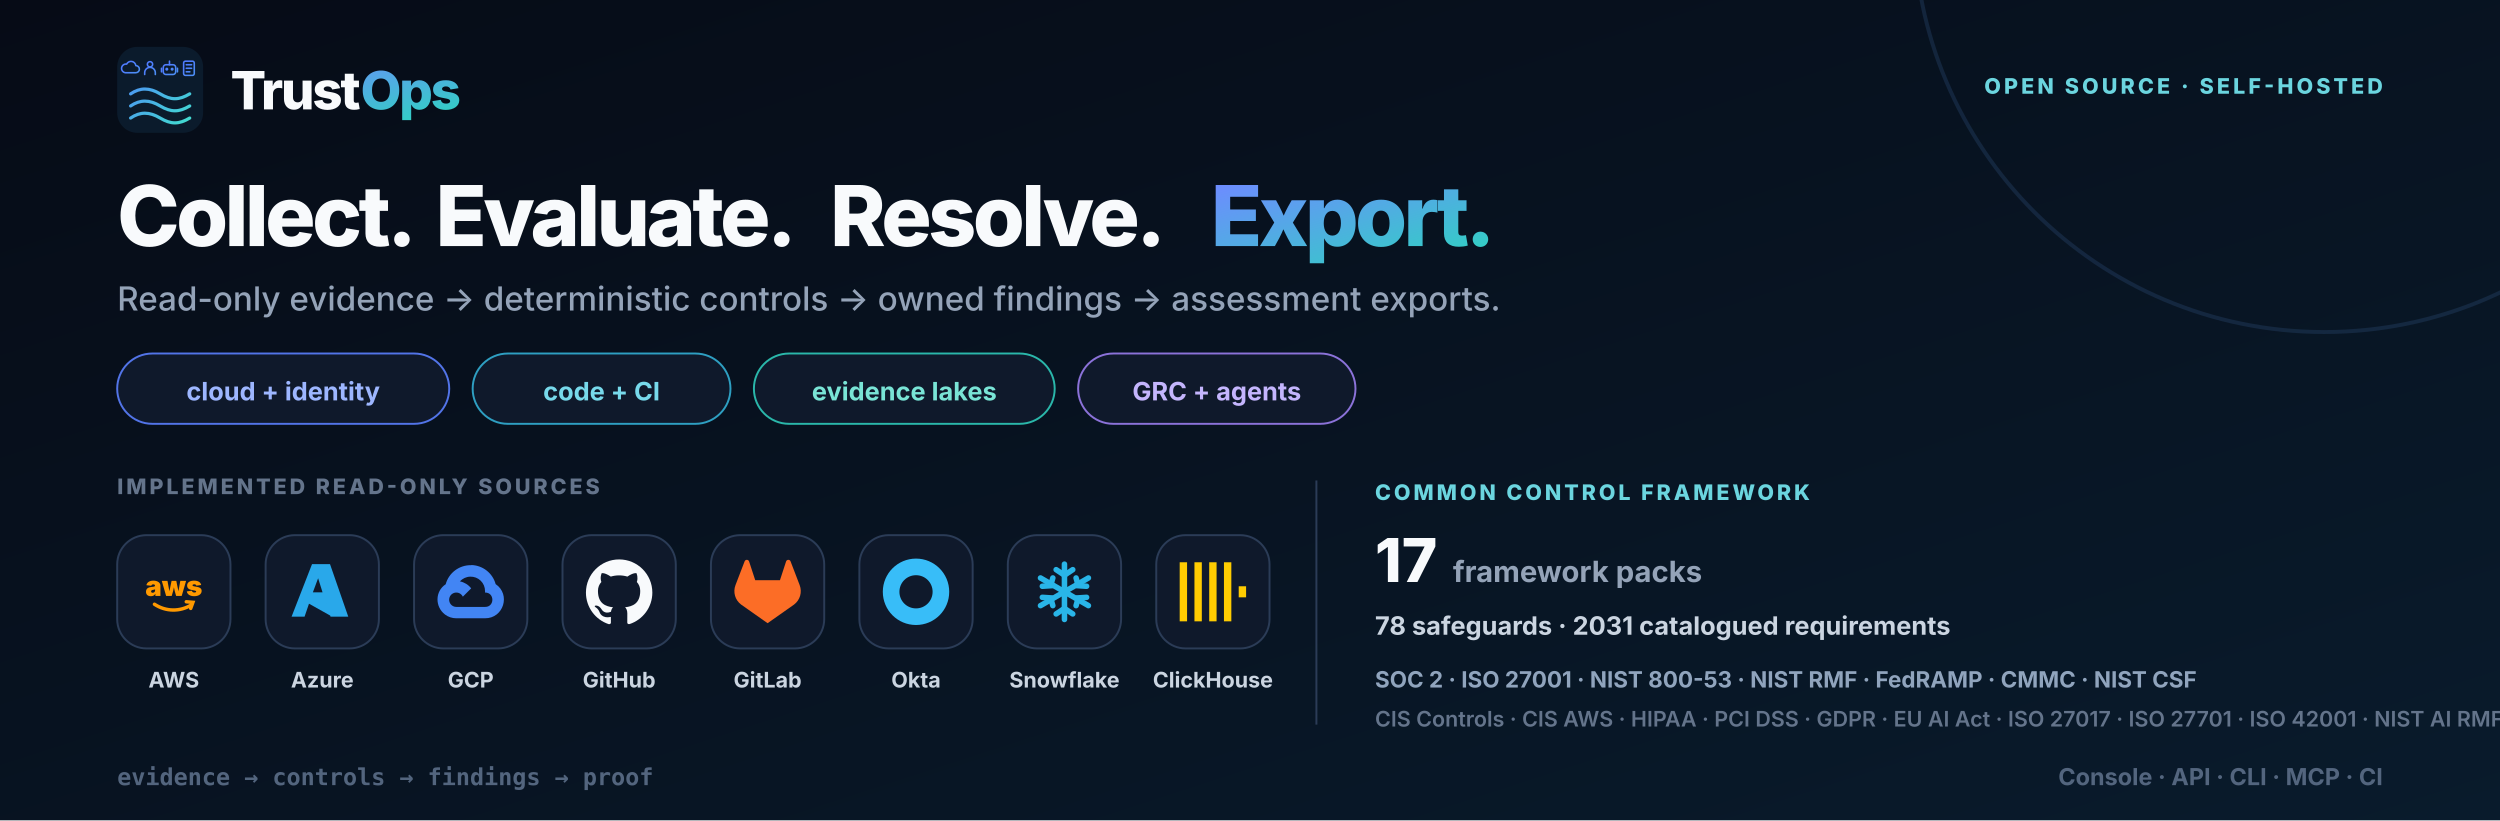
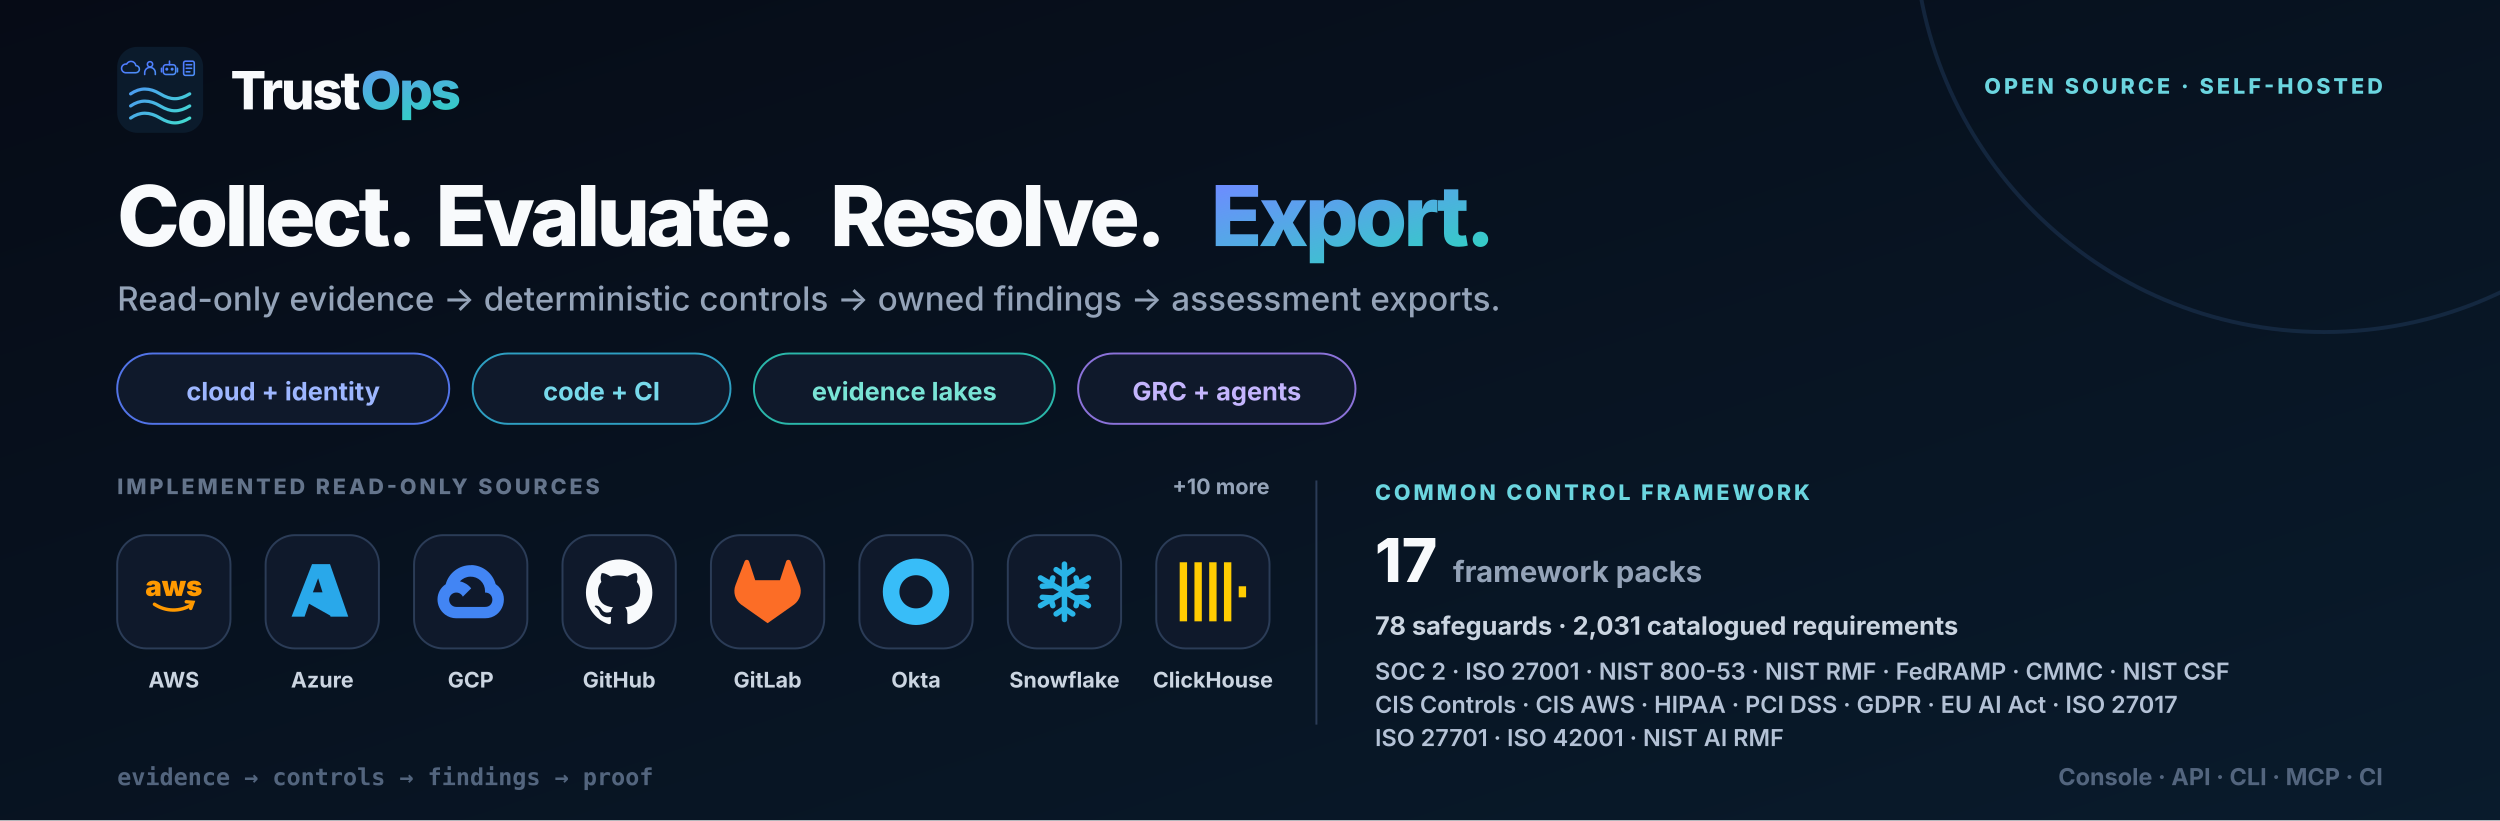
<svg xmlns="http://www.w3.org/2000/svg" width="1280" height="420" viewBox="0 0 1280 420" role="img" aria-labelledby="title desc">
  <defs>
    <linearGradient id="bg" x1="0" y1="0" x2="1" y2="1">
      <stop stop-color="#060b16" />
      <stop offset="1" stop-color="#091b2c" />
    </linearGradient>
    <linearGradient id="brand" x1="0" y1="0" x2="1" y2="1">
      <stop stop-color="#6d8cff" />
      <stop offset="1" stop-color="#2dd4bf" />
    </linearGradient>
    <symbol id="mark" viewBox="0 0 64 64">
      <defs>
        <linearGradient id="accent" gradientUnits="userSpaceOnUse" x1="4" y1="7" x2="55" y2="58">
          <stop stop-color="#4f7cff" />
          <stop offset="1" stop-color="#42dfcf" />
        </linearGradient>
      </defs>
      <rect width="64" height="64" rx="15" fill="#0b1b2c" />
      <g fill="none" stroke="url(#accent)" color="#5b9aff" stroke-linecap="round" stroke-linejoin="round">
        <g stroke-width="1.8">
          <g transform="translate(4 10) scale(.66)">
            <path d="M3 14h12a4 4 0 0 0 0-8 5.5 5.5 0 0 0-10.4-1.7A4.5 4.5 0 0 0 3 14Z" />
          </g>
          <g transform="translate(18.5 10) scale(.66)">
            <circle cx="9" cy="4.5" r="3" />
            <path d="M3 16v-2a6 6 0 0 1 12 0v2" />
          </g>
          <g transform="translate(33 10) scale(.66)">
            <rect x="2" y="5" width="14" height="11" rx="3" />
            <path d="M9 5V1M0 9v4M18 9v4" />
            <circle cx="6" cy="10" r=".9" fill="currentColor" />
            <circle cx="12" cy="10" r=".9" fill="currentColor" />
          </g>
          <g transform="translate(47.5 10) scale(.66)">
            <rect x="3" y="1" width="12" height="16" rx="2" />
            <path d="M6 5h6M6 9h6M6 13h4" />
          </g>
        </g>
        <g stroke-width="2.4">
          <path d="M10 35c7-4.8 14-4.8 22 0s14 4.8 22 0M10 44c7-4.8 14-4.8 22 0s14 4.8 22 0M10 53c7-4.8 14-4.8 22 0s14 4.8 22 0" />
        </g>
      </g>
    </symbol>
    <symbol id="aws" viewBox="0 0 24 24">
      <text x="12" y="13.5" text-anchor="middle" font-size="10" font-weight="850" fill="currentColor">aws</text>
      <path d="M5 16.5c4.1 2.7 9.2 2.8 13.4.2M16.5 15.6l2.4.2-.8 2.2" fill="none" stroke="currentColor" stroke-width="1.25" stroke-linecap="round" />
    </symbol>
    <symbol id="azure" viewBox="0 0 24 24">
      <path d="M8.3 2h6.5l6.6 19H15l-1.6-4.7H7.2L5.6 21H.9L8.3 2Zm.3 10.2h3.5l-1.6-5.1-1.9 5.1Zm3.8 2 3.2 6.8-8.4-4.7h6.1l-.9-2.1Z" fill="currentColor" />
    </symbol>
    <symbol id="gcp" viewBox="0 0 24 24">
      <path d="M12.19 2.38a9.344 9.344 0 0 0-9.234 6.893c-3.875 2.551-3.922 8.11-.247 10.941a6.717 6.717 0 0 0 4.077 1.356h10.394c6.687.053 9.376-8.605 3.835-12.35a9.365 9.365 0 0 0-8.825-6.893Zm-.358 4.146a5.186 5.186 0 0 1 5.348 5.228v.518c3.53-.07 3.53 5.262 0 5.193H6.785a2.597 2.597 0 1 1 2.371-3.698l3.013-3.012A6.747 6.747 0 0 0 8.11 8.24a5.186 5.186 0 0 1 3.722-1.714Z" fill="currentColor" />
    </symbol>
    <symbol id="github" viewBox="0 0 24 24">
      <path d="M12 .297c-6.63 0-12 5.373-12 12 0 5.303 3.438 9.8 8.205 11.385.6.113.82-.258.82-.577l-.015-2.04c-3.338.724-4.042-1.61-4.042-1.61-.546-1.385-1.335-1.755-1.335-1.755-1.087-.744.084-.729.084-.729 1.205.084 1.838 1.236 1.838 1.236 1.07 1.835 2.809 1.305 3.495.998.108-.776.417-1.305.76-1.605-2.665-.3-5.466-1.332-5.466-5.93 0-1.31.465-2.38 1.235-3.22-.135-.303-.54-1.523.105-3.176 0 0 1.005-.322 3.3 1.23a10.49 10.49 0 0 1 6 0c2.28-1.552 3.285-1.23 3.285-1.23.645 1.653.24 2.873.12 3.176.765.84 1.23 1.91 1.23 3.22 0 4.61-2.805 5.625-5.475 5.92.42.36.81 1.096.81 2.22l-.015 3.286c0 .315.21.69.825.57C20.565 22.092 24 17.592 24 12.297c0-6.627-5.373-12-12-12Z" fill="currentColor" />
    </symbol>
    <symbol id="gitlab" viewBox="0 0 24 24">
      <path d="m23.6 9.593-.034-.087L20.3.981a.86.86 0 0 0-1.626.089l-2.205 6.748H7.538L5.332 1.07a.86.86 0 0 0-1.626-.09L.433 9.502l-.032.086a6.066 6.066 0 0 0 2.012 7.01L12 23.35l9.579-6.744a6.068 6.068 0 0 0 2.021-7.013Z" fill="currentColor" />
    </symbol>
    <symbol id="okta" viewBox="0 0 24 24">
      <path d="M12 0C5.389 0 0 5.35 0 12s5.35 12 12 12 12-5.35 12-12S18.611 0 12 0Zm0 18c-3.325 0-6-2.675-6-6s2.675-6 6-6 6 2.675 6 6-2.675 6-6 6Z" fill="currentColor" />
    </symbol>
    <symbol id="snowflake" viewBox="0 0 24 24">
      <g fill="none" stroke="currentColor" stroke-width="2" stroke-linecap="round">
        <path d="M12 2v20M3.34 7l17.32 10M3.34 17 20.66 7" />
        <path d="m9 4 3 2 3-2M9 20l3-2 3 2M4 10l3-.2.8-2.8M20 14l-3 .2-.8 2.8M4 14l3 .2.8 2.8M20 10l-3-.2-.8-2.8" />
      </g>
    </symbol>
    <symbol id="clickhouse" viewBox="0 0 24 24">
      <path d="M21.333 10H24v4h-2.667ZM16 1.335h2.667v21.33H16Zm-5.333 0h2.666v21.33h-2.666ZM0 22.665V1.335h2.667v21.33Zm5.333-21.33H8v21.33H5.333Z" fill="currentColor" />
    </symbol>
    <style>.font { font-family: Inter, ui-sans-serif, system-ui, -apple-system, BlinkMacSystemFont, 'Segoe UI', sans-serif; }</style>
  </defs>
  <rect width="1280" height="420" fill="url(#bg)" />
  <circle cx="1190" cy="-40" r="210" fill="none" stroke="#27456c" stroke-width="2" opacity=".38" />
  <g class="font">
    <g transform="translate(60 24)">
      <use width="44" height="44" href="#mark" />
      <text x="58" y="32" font-size="27" font-weight="830" letter-spacing="-1.1" fill="#f8fafc">Trust<tspan fill="url(#brand)">Ops</tspan>
      </text>
    </g>
    <text x="1220" y="48" text-anchor="end" font-size="11" font-weight="760" letter-spacing="1.6" fill="#6bd5df">OPEN SOURCE · SELF-HOSTED</text>
    <text x="60" y="126" font-size="43" font-weight="840" letter-spacing="-1.8" fill="#f8fafc">Collect.</text>
    <text x="223" y="126" font-size="43" font-weight="840" letter-spacing="-1.8" fill="#f8fafc">Evaluate.</text>
    <text x="425" y="126" font-size="43" font-weight="840" letter-spacing="-1.8" fill="#f8fafc">Resolve.</text>
    <text x="620" y="126" font-size="43" font-weight="840" letter-spacing="-1.8" fill="url(#brand)">Export.</text>
    <text x="60" y="159" font-size="17" font-weight="520" fill="#94a3b8">Read-only evidence → deterministic controls → owned findings → assessment exports.</text>
    <g transform="translate(60 181)">
      <rect width="170" height="36" rx="18" fill="#0f192b" stroke="#5274e8" />
      <text x="85" y="24" text-anchor="middle" font-size="13" font-weight="700" fill="#9db6ff">cloud + identity</text>
      <rect x="182" width="132" height="36" rx="18" fill="#0f192b" stroke="#2e9fc2" />
      <text x="248" y="24" text-anchor="middle" font-size="13" font-weight="700" fill="#77d9eb">code + CI</text>
      <rect x="326" width="154" height="36" rx="18" fill="#0f192b" stroke="#2ab7aa" />
      <text x="403" y="24" text-anchor="middle" font-size="13" font-weight="700" fill="#79e4d6">evidence lakes</text>
      <rect x="492" width="142" height="36" rx="18" fill="#0f192b" stroke="#8b72d9" />
      <text x="563" y="24" text-anchor="middle" font-size="13" font-weight="700" fill="#c4b5fd">GRC + agents</text>
    </g>
    <text x="60" y="253" font-size="11" font-weight="760" letter-spacing="1.5" fill="#64748b">IMPLEMENTED READ-ONLY SOURCES</text>
+     <text x="650" y="253" text-anchor="end" font-size="11" font-weight="700" fill="#94a3b8">+10 more</text>
    <g transform="translate(60 274)" style="color:#ff9900">
      <rect width="58" height="58" rx="15" fill="#0f192b" stroke="#2b3c57" />
      <use x="12" y="12" width="34" height="34" href="#aws" />
      <text x="29" y="78" text-anchor="middle" font-size="11" font-weight="650" fill="#cbd5e1">AWS</text>
    </g>
    <g transform="translate(136 274)" style="color:#29a8ea">
      <rect width="58" height="58" rx="15" fill="#0f192b" stroke="#2b3c57" />
      <use x="12" y="12" width="34" height="34" href="#azure" />
      <text x="29" y="78" text-anchor="middle" font-size="11" font-weight="650" fill="#cbd5e1">Azure</text>
    </g>
    <g transform="translate(212 274)" style="color:#4285f4">
      <rect width="58" height="58" rx="15" fill="#0f192b" stroke="#2b3c57" />
      <use x="12" y="12" width="34" height="34" href="#gcp" />
      <text x="29" y="78" text-anchor="middle" font-size="11" font-weight="650" fill="#cbd5e1">GCP</text>
    </g>
    <g transform="translate(288 274)" style="color:#f8fafc">
      <rect width="58" height="58" rx="15" fill="#0f192b" stroke="#2b3c57" />
      <use x="12" y="12" width="34" height="34" href="#github" />
      <text x="29" y="78" text-anchor="middle" font-size="11" font-weight="650" fill="#cbd5e1">GitHub</text>
    </g>
    <g transform="translate(364 274)" style="color:#fc6d26">
      <rect width="58" height="58" rx="15" fill="#0f192b" stroke="#2b3c57" />
      <use x="12" y="12" width="34" height="34" href="#gitlab" />
      <text x="29" y="78" text-anchor="middle" font-size="11" font-weight="650" fill="#cbd5e1">GitLab</text>
    </g>
    <g transform="translate(440 274)" style="color:#38bdf8">
      <rect width="58" height="58" rx="15" fill="#0f192b" stroke="#2b3c57" />
      <use x="12" y="12" width="34" height="34" href="#okta" />
      <text x="29" y="78" text-anchor="middle" font-size="11" font-weight="650" fill="#cbd5e1">Okta</text>
    </g>
    <g transform="translate(516 274)" style="color:#29b5e8">
      <rect width="58" height="58" rx="15" fill="#0f192b" stroke="#2b3c57" />
      <use x="12" y="12" width="34" height="34" href="#snowflake" />
      <text x="29" y="78" text-anchor="middle" font-size="11" font-weight="650" fill="#cbd5e1">Snowflake</text>
    </g>
    <g transform="translate(592 274)" style="color:#ffcc01">
      <rect width="58" height="58" rx="15" fill="#0f192b" stroke="#2b3c57" />
      <use x="12" y="12" width="34" height="34" href="#clickhouse" />
      <text x="29" y="78" text-anchor="middle" font-size="11" font-weight="650" fill="#cbd5e1">ClickHouse</text>
    </g>
    <line x1="674" y1="246" x2="674" y2="371" stroke="#2b3c57" />
    <g transform="translate(704 246)">
      <text x="0" y="10" font-size="11" font-weight="780" letter-spacing="1.5" fill="#6bd5df">COMMON CONTROL FRAMEWORK</text>
      <text x="0" y="52" font-size="31" font-weight="840" fill="#f8fafc">17<tspan dx="8" font-size="15" font-weight="650" fill="#94a3b8">framework packs</tspan>
      </text>
-       <text x="0" y="79" font-size="13" font-weight="650" fill="#cbd5e1">78 safeguards · 2031 catalogued requirements</text>
-       <text x="0" y="106" font-size="11.5" font-weight="650" fill="#90a4bd">SOC 2 · ISO 27001 · NIST 800-53 · NIST RMF · FedRAMP · CMMC · NIST CSF</text>
-       <text x="0" y="126" font-size="11" font-weight="620" fill="#64748b">CIS Controls · CIS AWS · HIPAA · PCI DSS · GDPR · EU AI Act · ISO 27017 · ISO 27701 · ISO 42001 · NIST AI RMF</text>
+       <text x="0" y="79" font-size="13" font-weight="650" fill="#cbd5e1">78 safeguards · 2,031 catalogued requirements</text>
+       <text x="0" y="102" font-size="12" font-weight="600" fill="#b4c2d6">SOC 2 · ISO 27001 · NIST 800-53 · NIST RMF · FedRAMP · CMMC · NIST CSF</text>
+       <text x="0" y="119" font-size="12" font-weight="600" fill="#b4c2d6">CIS Controls · CIS AWS · HIPAA · PCI DSS · GDPR · EU AI Act · ISO 27017</text>
+       <text x="0" y="136" font-size="12" font-weight="600" fill="#b4c2d6">ISO 27701 · ISO 42001 · NIST AI RMF</text>
    </g>
    <text x="60" y="402" font-family="ui-monospace, SFMono-Regular, Menlo, monospace" font-size="12" font-weight="650" fill="#53657e">evidence → controls → findings → proof</text>
    <text x="1220" y="402" text-anchor="end" font-size="12" font-weight="650" fill="#53657e">Console · API · CLI · MCP · CI</text>
  </g>
</svg>
